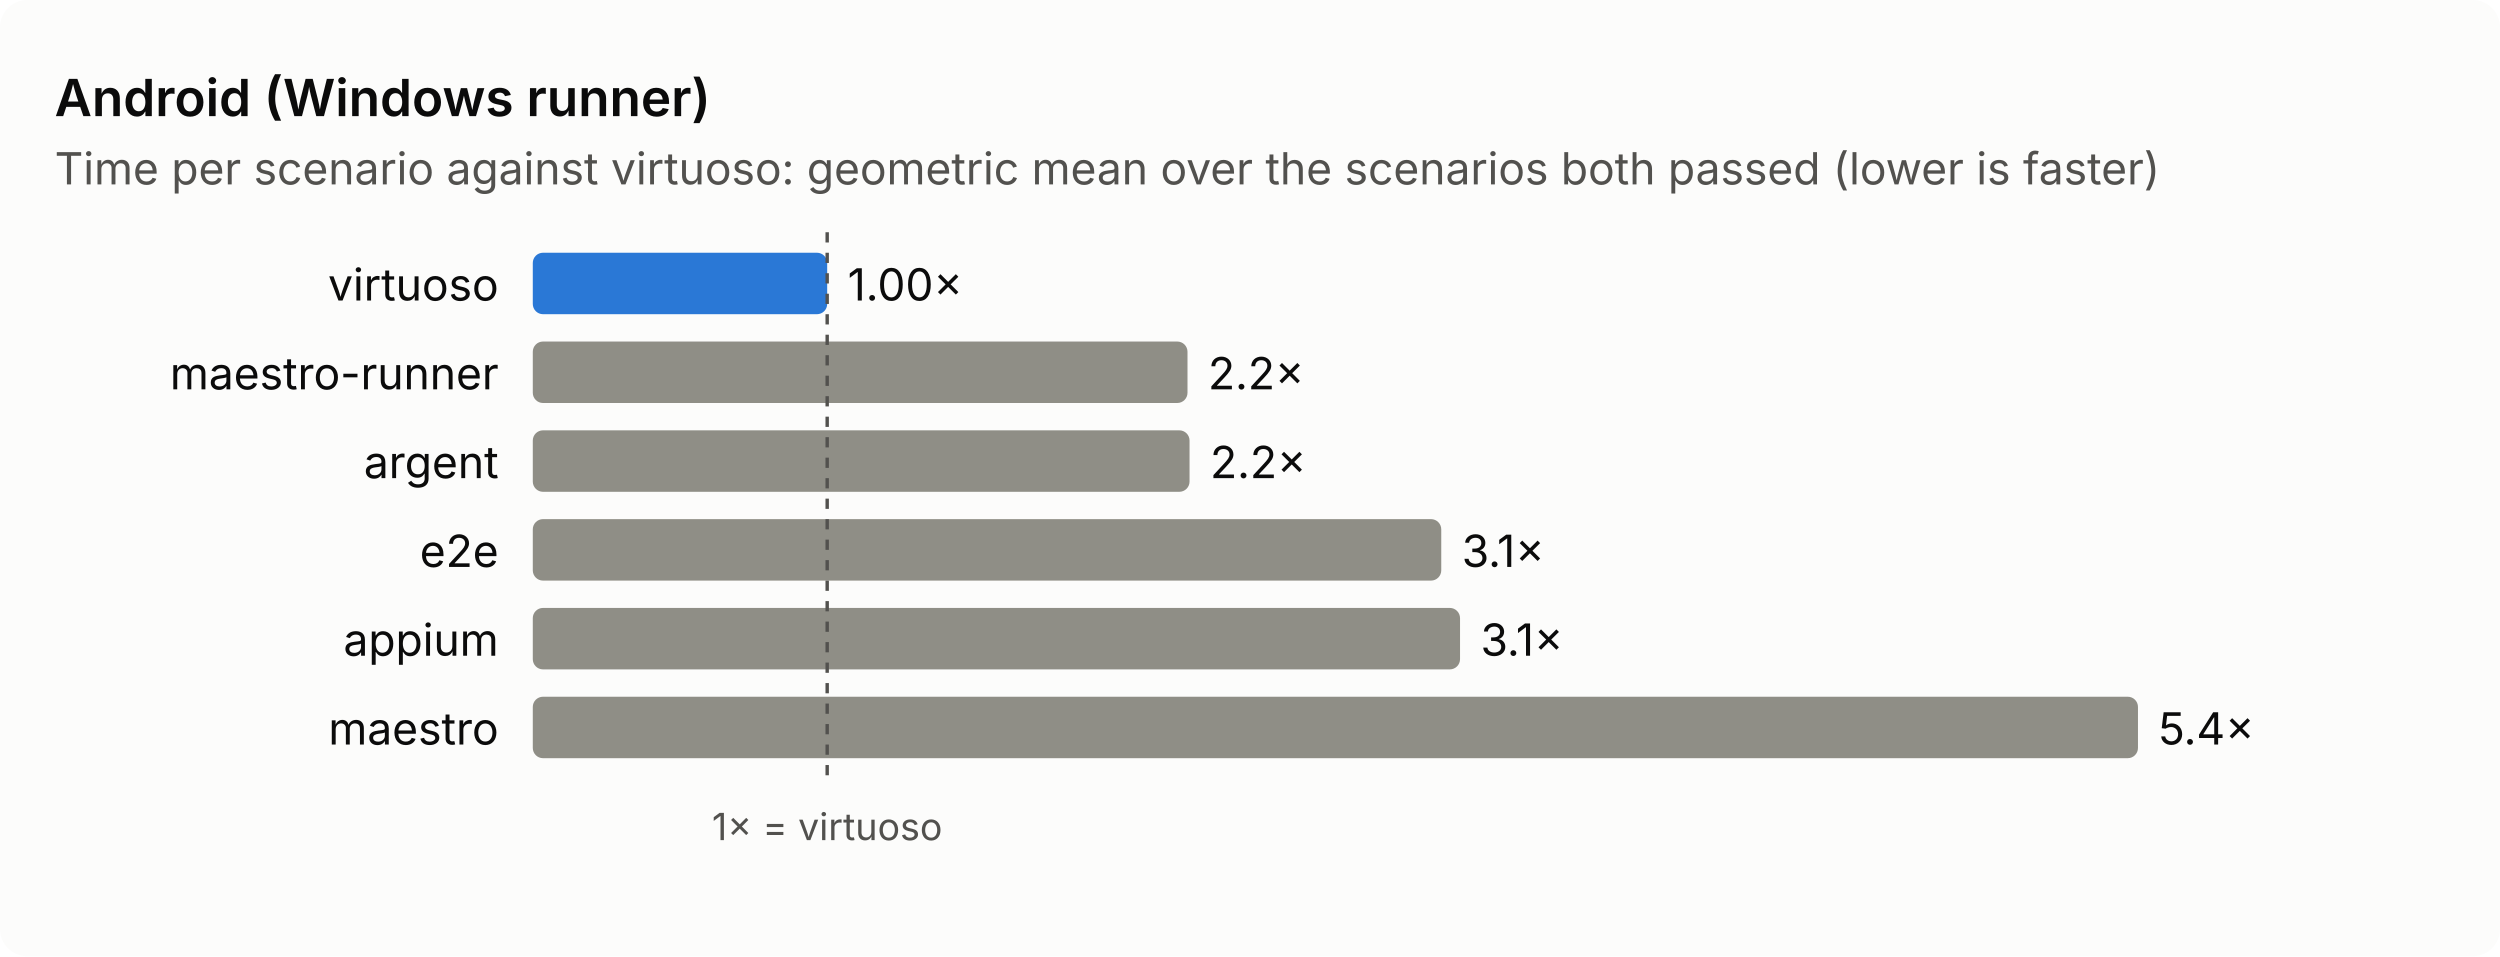
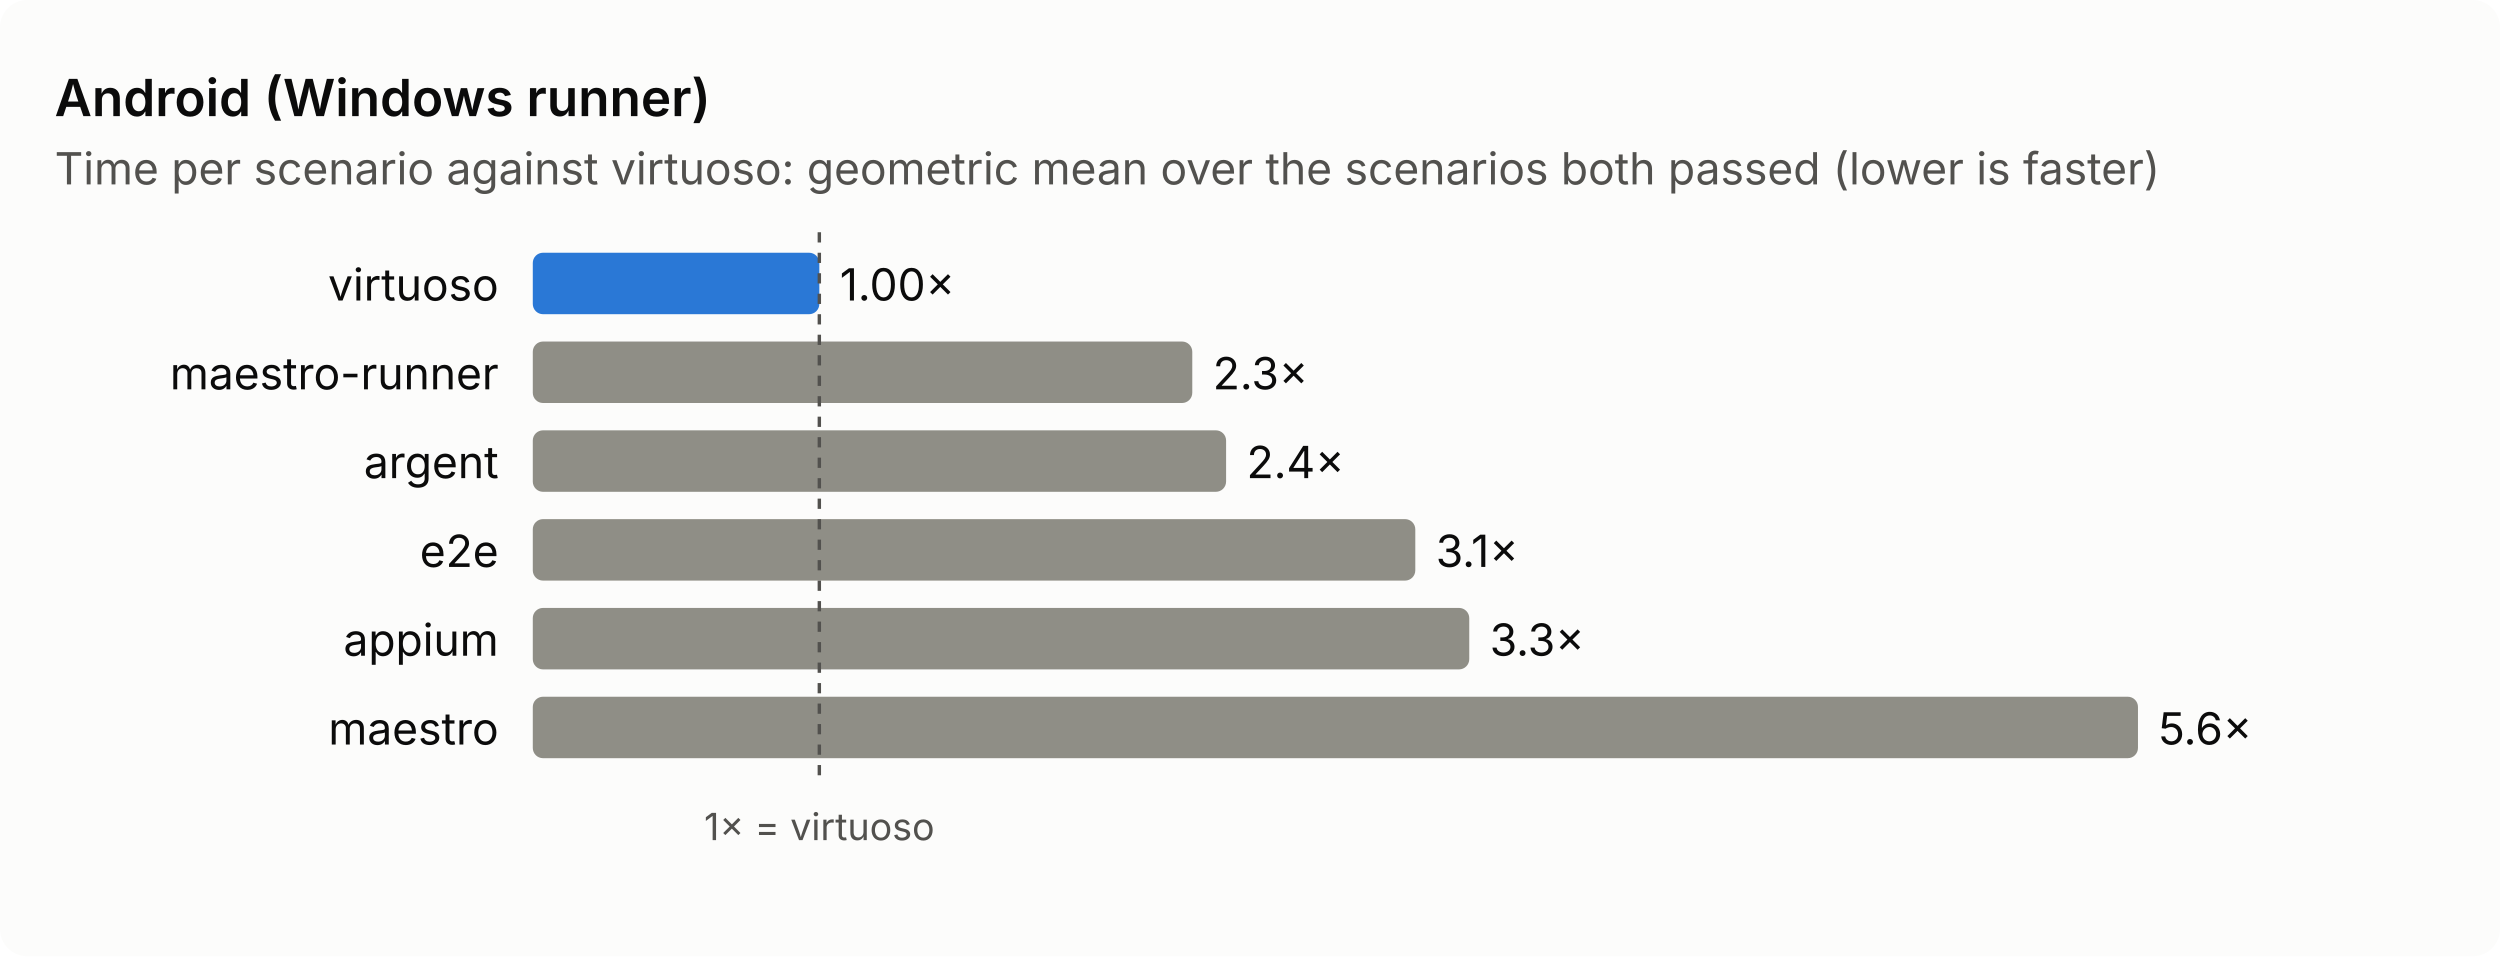
<svg xmlns="http://www.w3.org/2000/svg" viewBox="0 0 732 280" width="732" height="280" role="img" aria-label="Android (Windows runner): time per scenario against virtuoso">
  <style>text{font:13px system-ui,-apple-system,'Segoe UI',sans-serif;fill:#0b0b0b}.sub,.axis{fill:#52514e}.axis{font-size:11px}.title{font-size:15px;font-weight:600}.bg{fill:#fcfcfb}.bar{fill:#8f8e86}.base{fill:#2a78d6}.ref{stroke:#52514e;stroke-dasharray:3 3}@media (prefers-color-scheme: dark){.bg{fill:#1a1a19}text{fill:#f0efec}.sub,.axis{fill:#c3c2b7}.base{fill:#3987e5}.ref{stroke:#c3c2b7}}</style>
  <rect class="bg" width="732" height="280" rx="8" />
  <text class="title" x="16" y="34.0">Android (Windows runner)</text>
  <text class="sub" x="16" y="54.0">Time per scenario against virtuoso: geometric mean over the scenarios both passed (lower is faster)</text>
  <text x="146.0" y="88.0" text-anchor="end">virtuoso</text>
-   <rect class="bar base" x="156" y="74.0" width="86.2" height="18" rx="3" />
-   <text x="248.2" y="88.0">1.00×</text>
+   <rect class="bar base" x="156" y="74.0" width="83.9" height="18" rx="3" />
+   <text x="245.9" y="88.0">1.00×</text>
  <text x="146.0" y="114.0" text-anchor="end">maestro-runner</text>
-   <rect class="bar" x="156" y="100.0" width="191.7" height="18" rx="3" />
-   <text x="353.7" y="114.0">2.2×</text>
+   <rect class="bar" x="156" y="100.0" width="193.1" height="18" rx="3" />
+   <text x="355.1" y="114.0">2.3×</text>
  <text x="146.0" y="140.0" text-anchor="end">argent</text>
-   <rect class="bar" x="156" y="126.0" width="192.3" height="18" rx="3" />
-   <text x="354.3" y="140.0">2.2×</text>
+   <rect class="bar" x="156" y="126.0" width="203.0" height="18" rx="3" />
+   <text x="365.0" y="140.0">2.4×</text>
  <text x="146.0" y="166.0" text-anchor="end">e2e</text>
-   <rect class="bar" x="156" y="152.0" width="266.0" height="18" rx="3" />
-   <text x="428.0" y="166.0">3.1×</text>
+   <rect class="bar" x="156" y="152.0" width="258.4" height="18" rx="3" />
+   <text x="420.4" y="166.0">3.1×</text>
  <text x="146.0" y="192.0" text-anchor="end">appium</text>
-   <rect class="bar" x="156" y="178.0" width="271.5" height="18" rx="3" />
-   <text x="433.5" y="192.0">3.1×</text>
+   <rect class="bar" x="156" y="178.0" width="274.2" height="18" rx="3" />
+   <text x="436.2" y="192.0">3.3×</text>
  <text x="146.0" y="218.0" text-anchor="end">maestro</text>
  <rect class="bar" x="156" y="204.0" width="470.0" height="18" rx="3" />
-   <text x="632.0" y="218.0">5.4×</text>
-   <line class="ref" x1="242.2" y1="68.0" x2="242.2" y2="230.0" />
-   <text class="axis" x="242.2" y="246.0" text-anchor="middle">1× = virtuoso</text>
+   <text x="632.0" y="218.0">5.6×</text>
+   <line class="ref" x1="239.9" y1="68.0" x2="239.9" y2="230.0" />
+   <text class="axis" x="239.9" y="246.0" text-anchor="middle">1× = virtuoso</text>
</svg>
